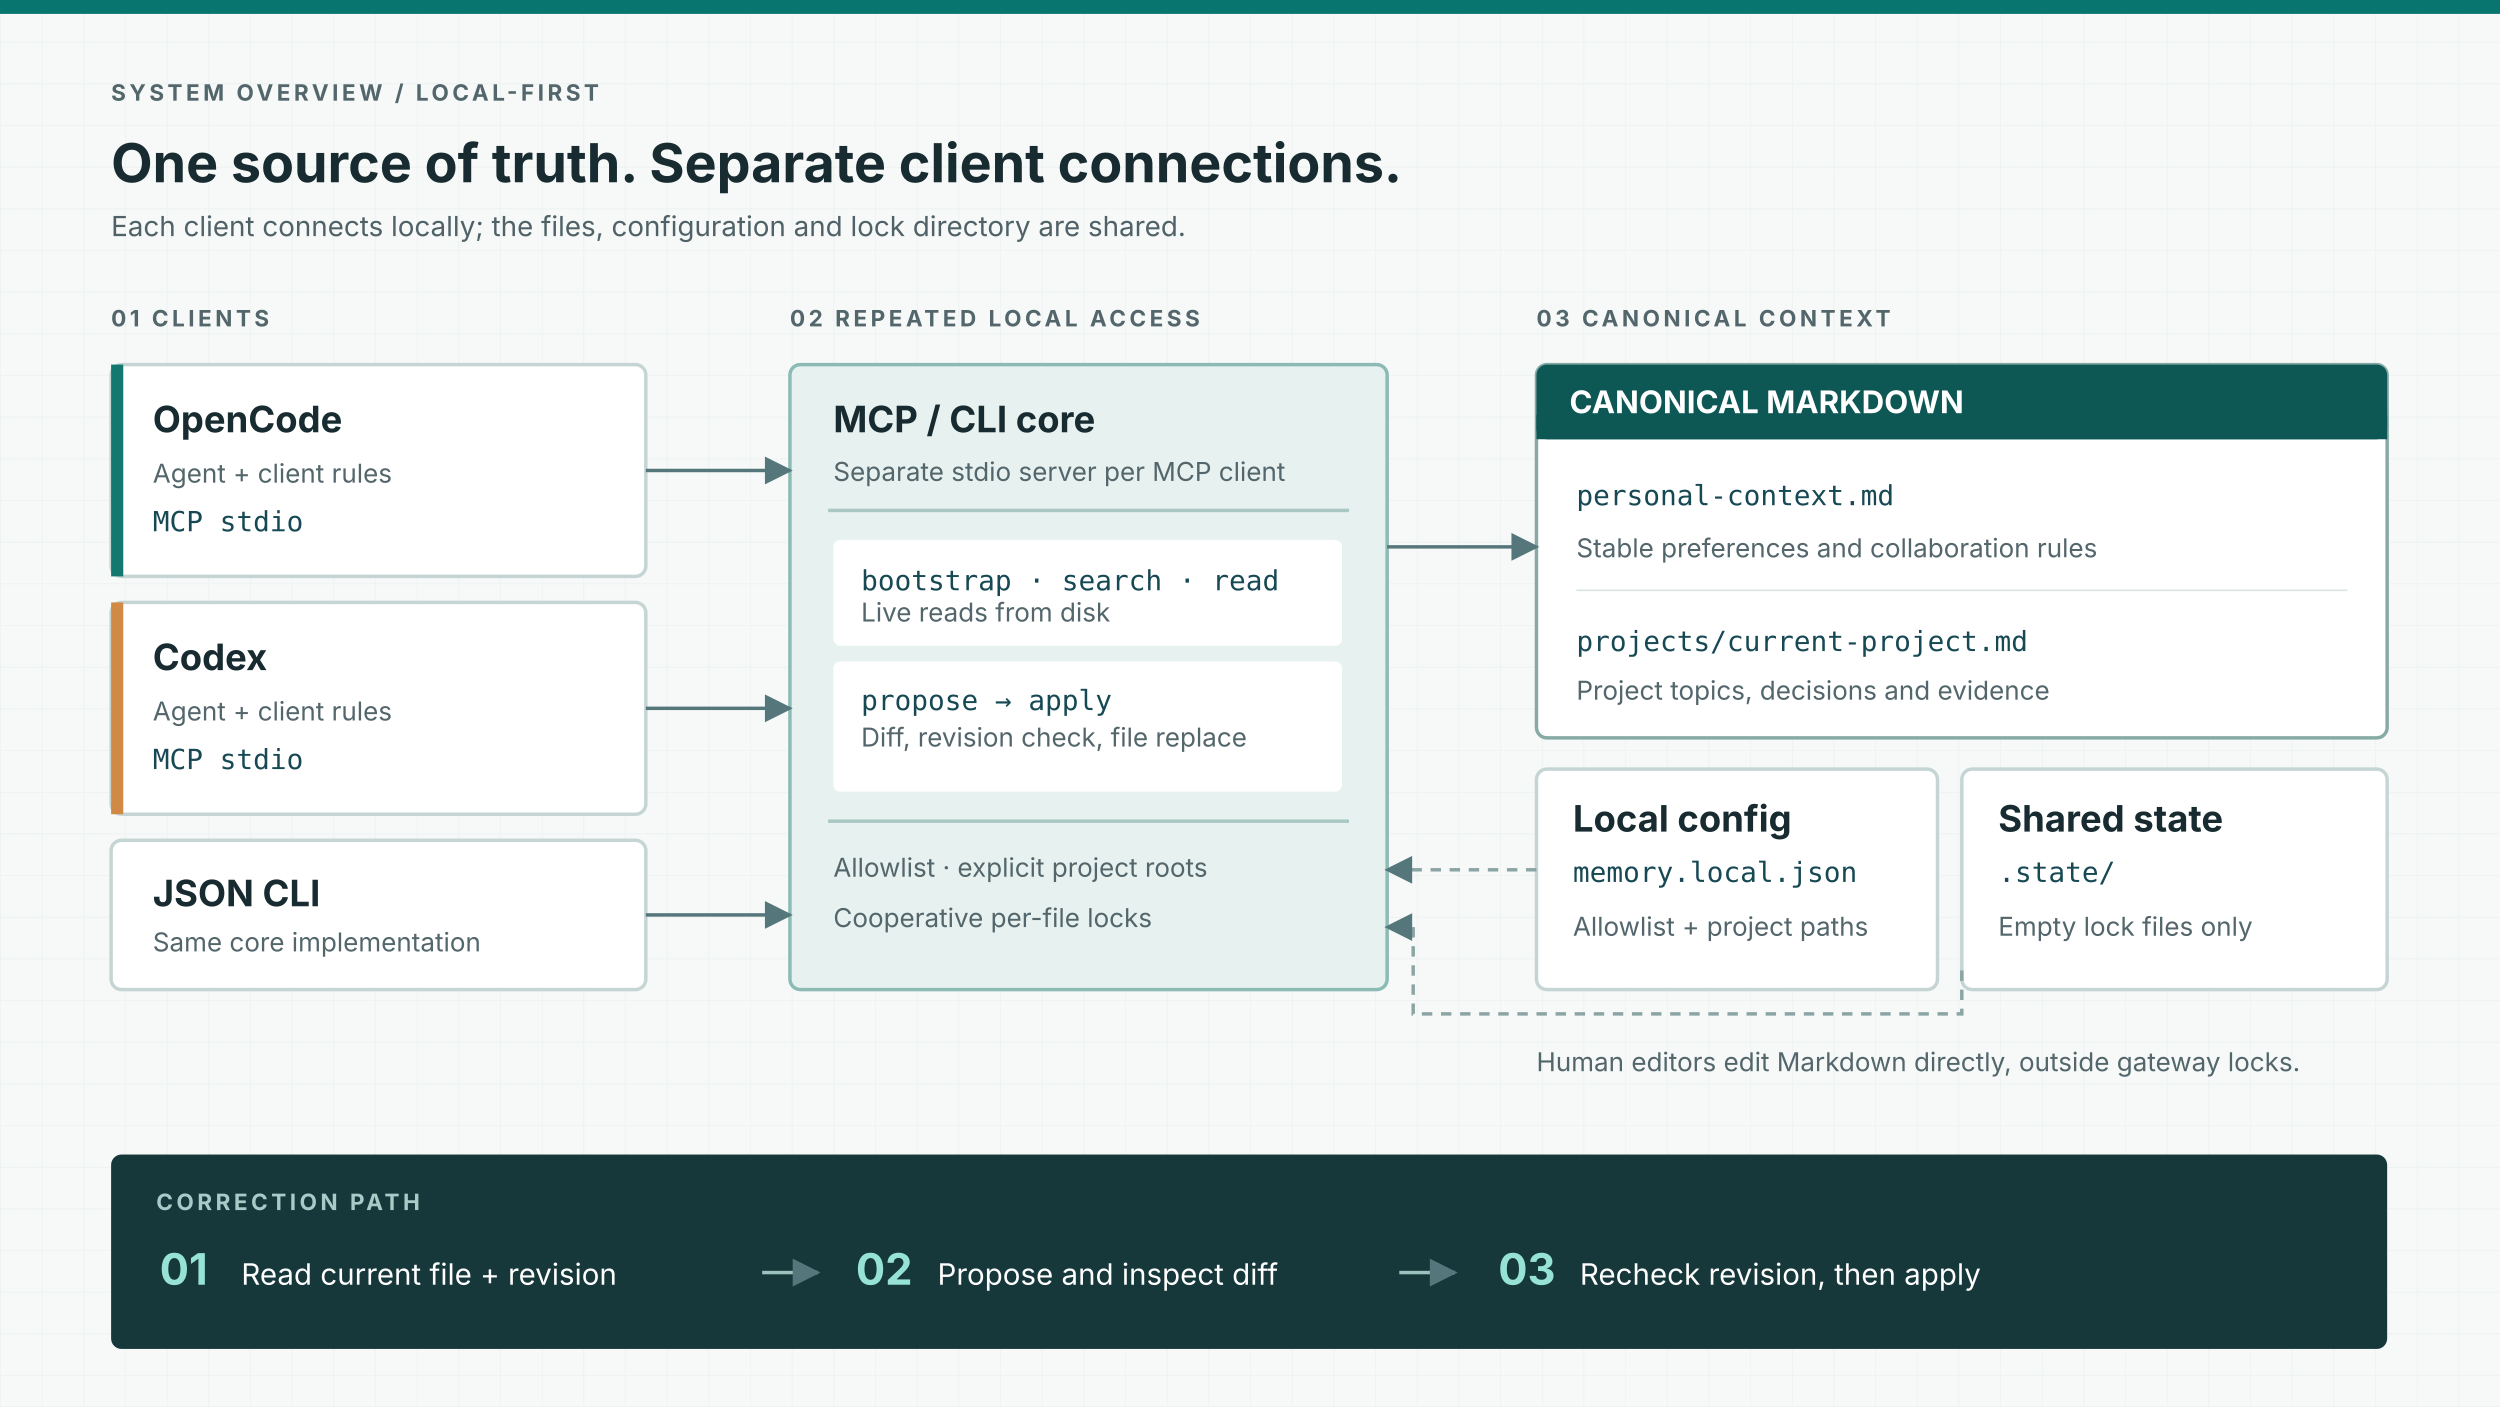
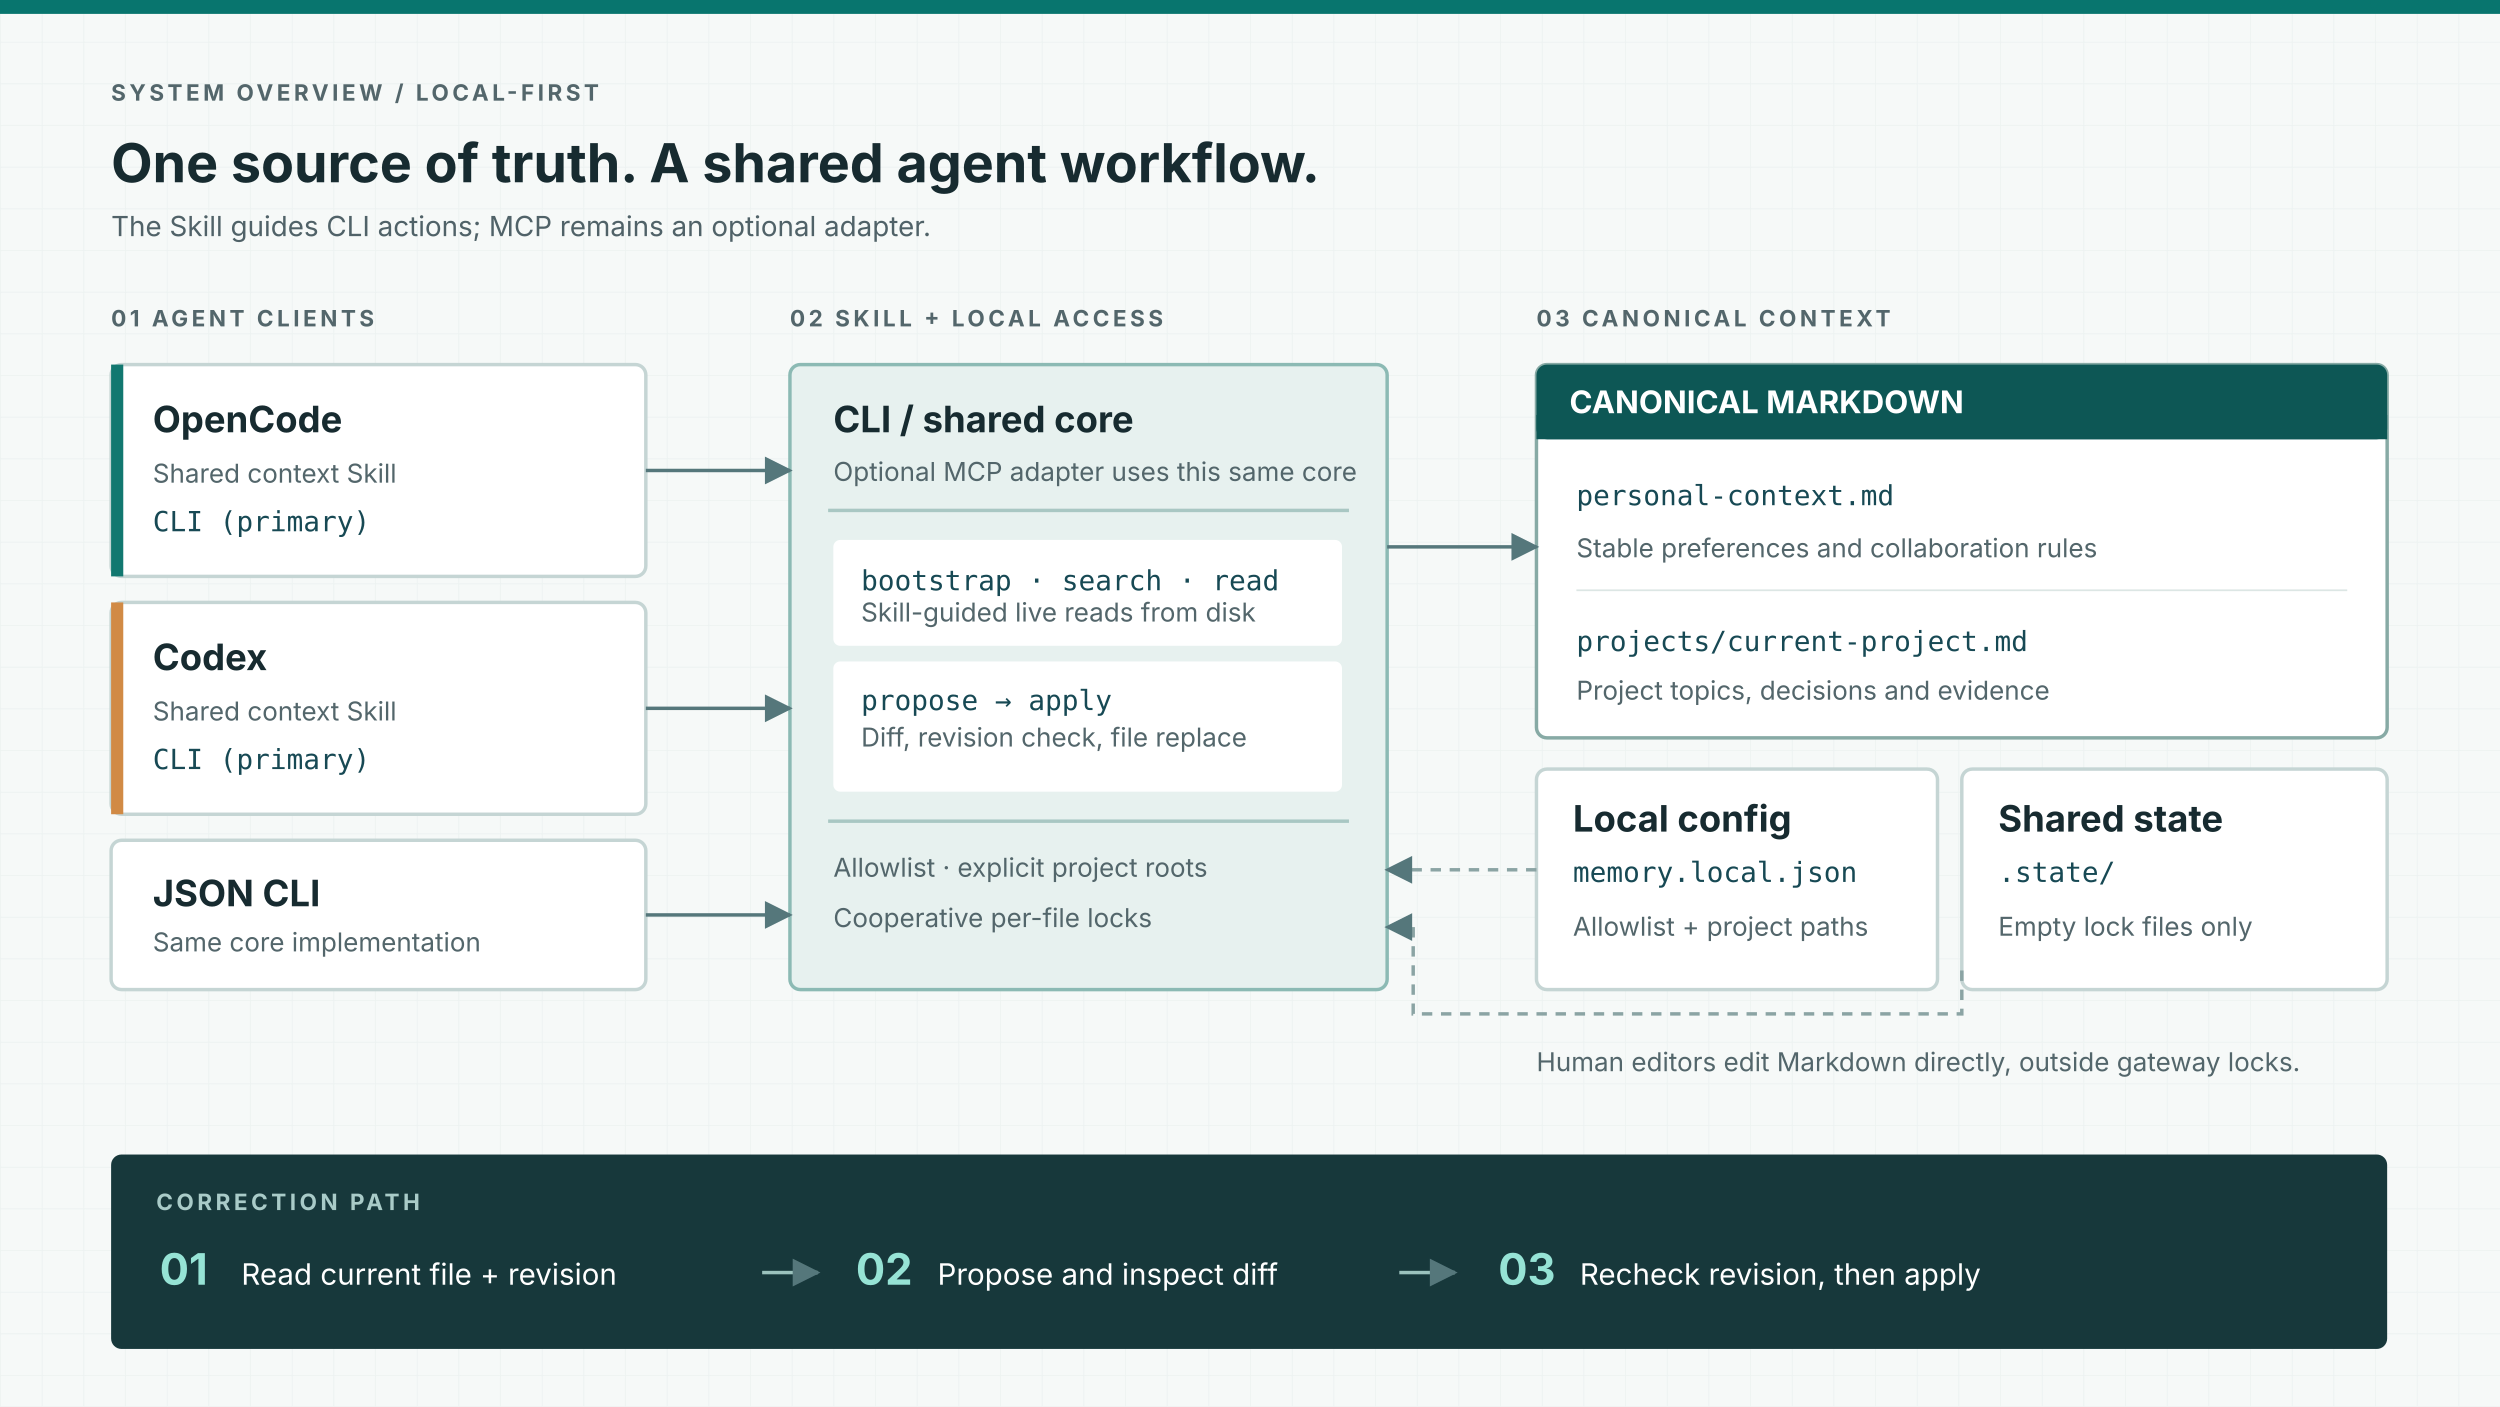
<svg xmlns="http://www.w3.org/2000/svg" viewBox="0 0 1440 810" role="img" aria-labelledby="title desc">
  <defs>
    <style>
      text { font-family: -apple-system, BlinkMacSystemFont, "Segoe UI", sans-serif; fill: #172b30; }
      .k { font-size: 13px; font-weight: 700; letter-spacing: 2px; fill: #53666b; }
      .h { font-size: 31px; font-weight: 700; }
      .sub { font-size: 16px; fill: #506268; }
      .label { font-size: 21px; font-weight: 650; }
      .small { font-size: 15px; fill: #53666b; }
      .mono { font-family: ui-monospace, SFMono-Regular, Consolas, monospace; font-size: 16px; fill: #174954; }
      .num { font-size: 25px; font-weight: 750; fill: #96e3d5; }
      .inverse { fill: #ffffff; }
      .inverse-k { fill: #a9cbc8; }
      .line { fill: none; stroke: #55777b; stroke-width: 2; marker-end: url(#arrow); }
      .light { fill: none; stroke: #8ba4a4; stroke-width: 2; stroke-dasharray: 6 5; marker-end: url(#arrow); }
    </style>
    <marker id="arrow" viewBox="0 0 10 10" refX="9" refY="5" markerWidth="8" markerHeight="8" orient="auto-start-reverse">
      <path d="M0 0 10 5 0 10Z" fill="#55777b" />
    </marker>
    <pattern id="grid" width="24" height="24" patternUnits="userSpaceOnUse">
      <path d="M24 0H0V24" fill="none" stroke="#dbe5e4" stroke-width="1" />
    </pattern>
  </defs>
  <rect width="1440" height="810" fill="#f6f9f8" />
  <rect width="1440" height="810" fill="url(#grid)" opacity=".35" />
  <rect width="1440" height="8" fill="#08756e" />
  <text x="64" y="58" class="k">SYSTEM OVERVIEW / LOCAL-FIRST</text>
-   <text x="64" y="105" class="h">One source of truth. Separate client connections.</text>
-   <text x="64" y="136" class="sub">Each client connects locally; the files, configuration and lock directory are shared.</text>
-   <text x="64" y="188" class="k">01   CLIENTS</text>
-   <text x="455" y="188" class="k">02   REPEATED LOCAL ACCESS</text>
+   <text x="64" y="105" class="h">One source of truth. A shared agent workflow.</text>
+   <text x="64" y="136" class="sub">The Skill guides CLI actions; MCP remains an optional adapter.</text>
+   <text x="64" y="188" class="k">01   AGENT CLIENTS</text>
+   <text x="455" y="188" class="k">02   SKILL + LOCAL ACCESS</text>
  <text x="885" y="188" class="k">03   CANONICAL CONTEXT</text>
  <rect x="64" y="210" width="308" height="122" rx="6" fill="#ffffff" stroke="#c5d5d4" stroke-width="2" />
  <rect x="64" y="210" width="7" height="122" fill="#127870" />
  <text x="88" y="249" class="label">OpenCode</text>
-   <text x="88" y="278" class="small">Agent + client rules</text>
-   <text x="88" y="306" class="mono">MCP stdio</text>
+   <text x="88" y="278" class="small">Shared context Skill</text>
+   <text x="88" y="306" class="mono">CLI (primary)</text>
  <rect x="64" y="347" width="308" height="122" rx="6" fill="#ffffff" stroke="#c5d5d4" stroke-width="2" />
  <rect x="64" y="347" width="7" height="122" fill="#d18a45" />
  <text x="88" y="386" class="label">Codex</text>
-   <text x="88" y="415" class="small">Agent + client rules</text>
-   <text x="88" y="443" class="mono">MCP stdio</text>
+   <text x="88" y="415" class="small">Shared context Skill</text>
+   <text x="88" y="443" class="mono">CLI (primary)</text>
  <rect x="64" y="484" width="308" height="86" rx="6" fill="#ffffff" stroke="#c5d5d4" stroke-width="2" />
  <text x="88" y="522" class="label">JSON CLI</text>
  <text x="88" y="548" class="small">Same core implementation</text>
  <rect x="455" y="210" width="344" height="360" rx="6" fill="#e7f1ef" stroke="#8cbab4" stroke-width="2" />
-   <text x="480" y="249" class="label">MCP / CLI core</text>
-   <text x="480" y="277" class="small">Separate stdio server per MCP client</text>
+   <text x="480" y="249" class="label">CLI / shared core</text>
+   <text x="480" y="277" class="small">Optional MCP adapter uses this same core</text>
  <path d="M477 294H777" stroke="#a9c7c3" stroke-width="2" />
  <rect x="480" y="311" width="293" height="61" rx="4" fill="#ffffff" />
  <text x="496" y="340" class="mono">bootstrap · search · read</text>
-   <text x="496" y="358" class="small">Live reads from disk</text>
+   <text x="496" y="358" class="small">Skill-guided live reads from disk</text>
  <rect x="480" y="381" width="293" height="75" rx="4" fill="#ffffff" />
  <text x="496" y="409" class="mono">propose → apply</text>
  <text x="496" y="430" class="small">Diff, revision check, file replace</text>
  <path d="M477 473H777" stroke="#a9c7c3" stroke-width="2" />
  <text x="480" y="505" class="small">Allowlist · explicit project roots</text>
  <text x="480" y="534" class="small">Cooperative per-file locks</text>
  <path class="line" d="M372 271H455" />
  <path class="line" d="M372 408H455" />
  <path class="line" d="M372 527H455" />
  <rect x="885" y="210" width="490" height="215" rx="6" fill="#ffffff" stroke="#87aaa5" stroke-width="2" />
  <rect x="885" y="210" width="490" height="43" rx="6" fill="#0d5755" />
  <path d="M885 246H1375" stroke="#0d5755" stroke-width="14" />
  <text x="904" y="238" font-size="18" font-weight="700" class="inverse">CANONICAL MARKDOWN</text>
  <text x="908" y="291" class="mono">personal-context.md</text>
  <text x="908" y="321" class="small">Stable preferences and collaboration rules</text>
  <path d="M908 340H1352" stroke="#dce6e4" />
  <text x="908" y="375" class="mono">projects/current-project.md</text>
  <text x="908" y="403" class="small">Project topics, decisions and evidence</text>
  <path class="line" d="M799 315H885" />
  <rect x="885" y="443" width="231" height="127" rx="6" fill="#ffffff" stroke="#c5d5d4" stroke-width="2" />
  <text x="906" y="479" class="label">Local config</text>
  <text x="906" y="508" class="mono">memory.local.json</text>
  <text x="906" y="539" class="small">Allowlist + project paths</text>
  <rect x="1130" y="443" width="245" height="127" rx="6" fill="#ffffff" stroke="#c5d5d4" stroke-width="2" />
  <text x="1151" y="479" class="label">Shared state</text>
  <text x="1151" y="508" class="mono">.state/</text>
  <text x="1151" y="539" class="small">Empty lock files only</text>
  <path class="light" d="M885 501H799" />
  <path class="light" d="M1130 559V584H814V534H799" />
  <text x="885" y="617" class="small">Human editors edit Markdown directly, outside gateway locks.</text>
  <rect x="64" y="665" width="1311" height="112" rx="6" fill="#17383b" />
  <text x="90" y="697" font-size="13" font-weight="700" letter-spacing="2" class="inverse-k">CORRECTION PATH</text>
  <text x="92" y="740" class="num">01</text>
  <text x="139" y="740" font-size="17" class="inverse">Read current file + revision</text>
  <path d="M439 733H471" stroke="#9bc2bd" stroke-width="2" marker-end="url(#arrow)" />
  <text x="493" y="740" class="num">02</text>
  <text x="540" y="740" font-size="17" class="inverse">Propose and inspect diff</text>
  <path d="M806 733H838" stroke="#9bc2bd" stroke-width="2" marker-end="url(#arrow)" />
  <text x="863" y="740" class="num">03</text>
  <text x="910" y="740" font-size="17" class="inverse">Recheck revision, then apply</text>
</svg>
